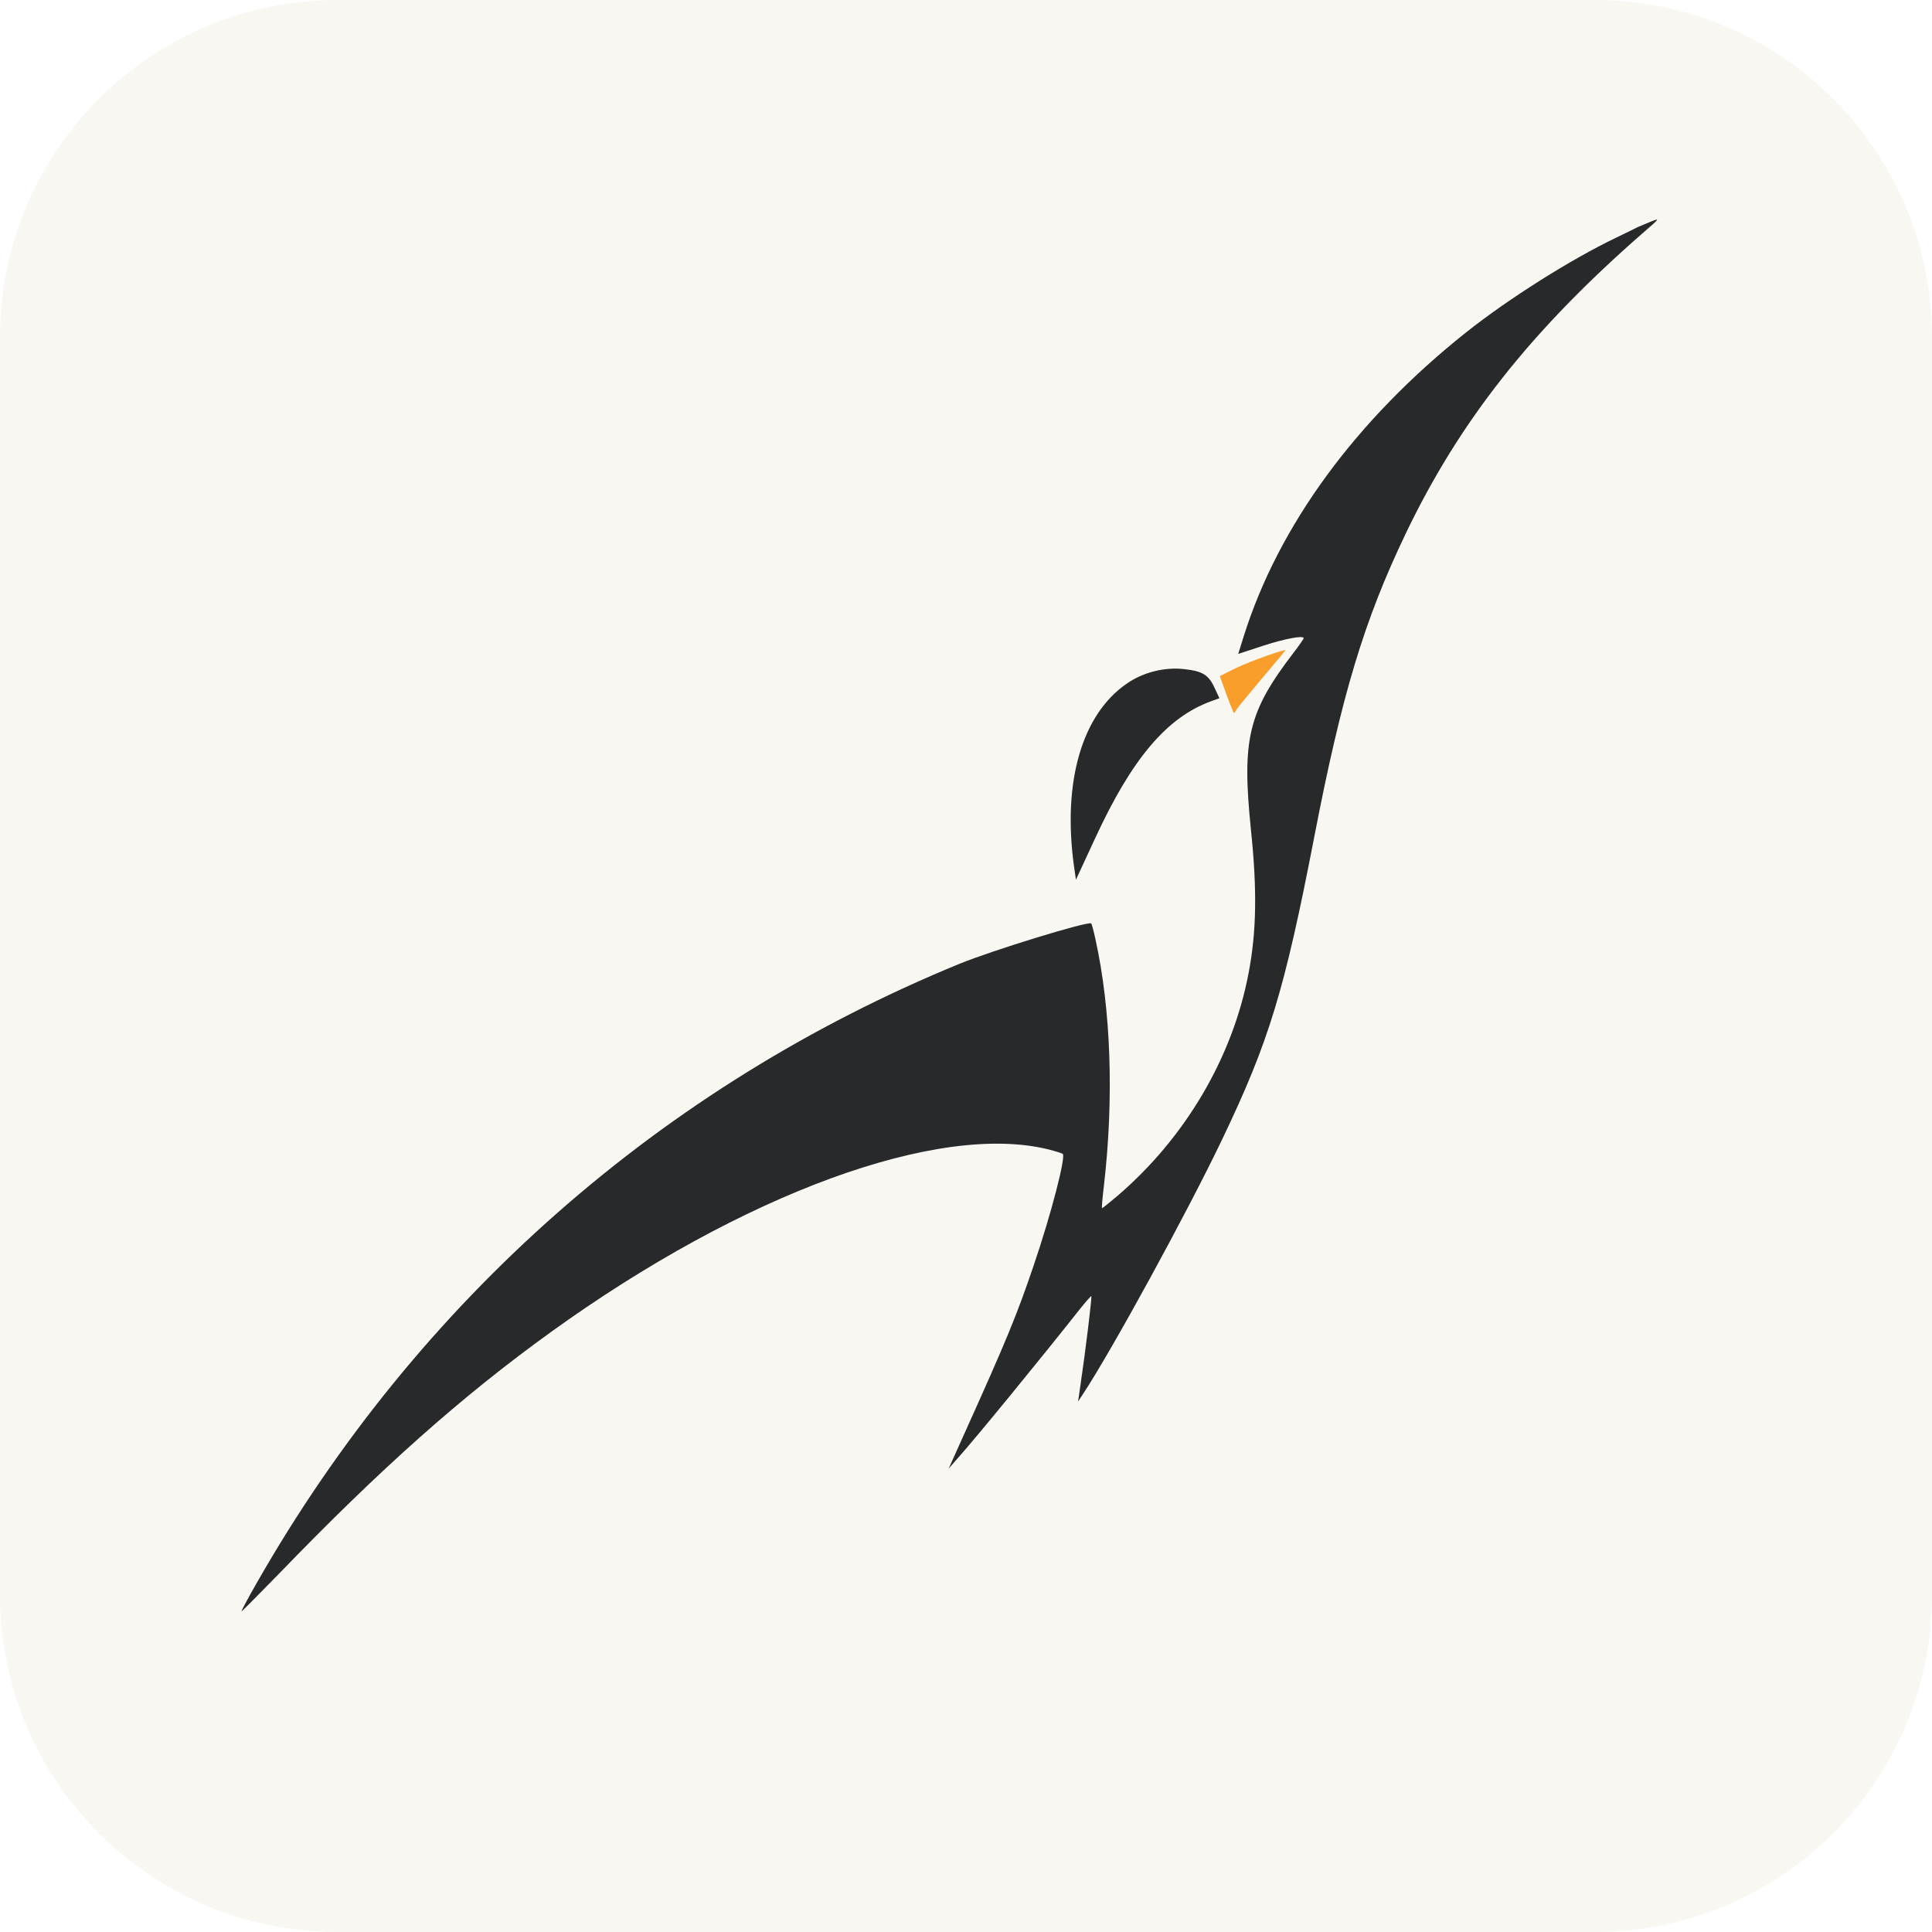
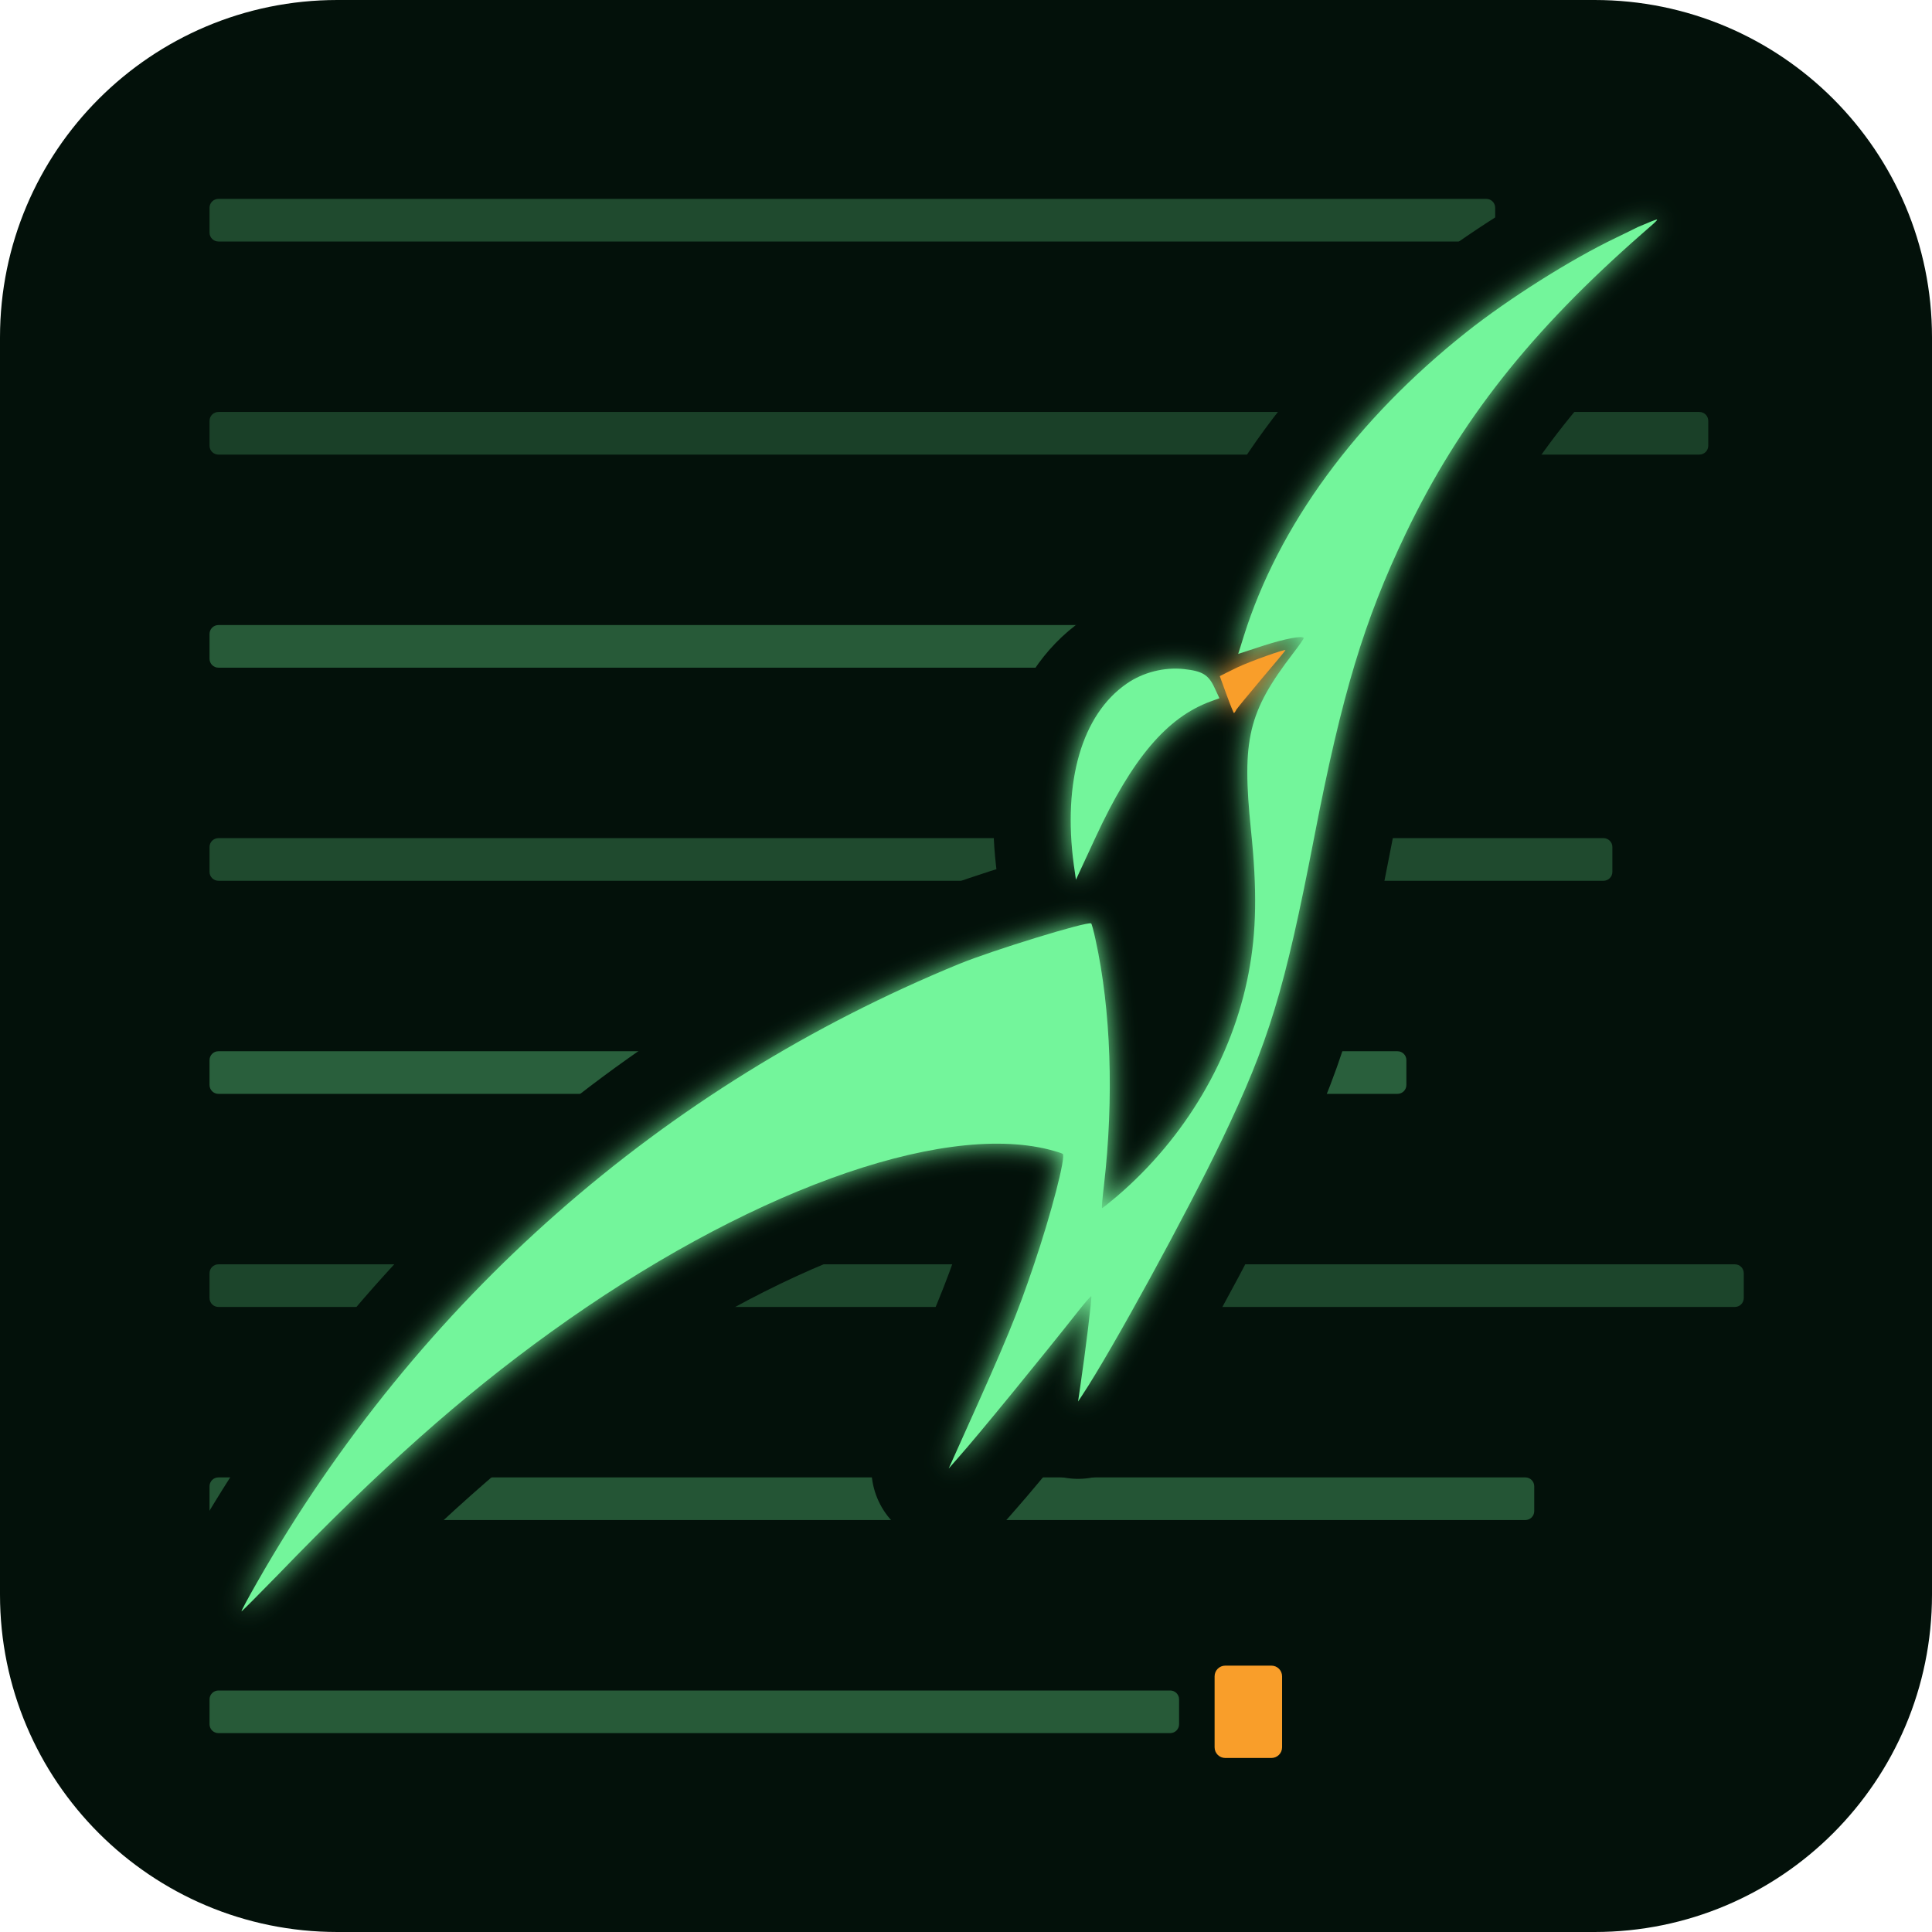
- <svg xmlns="http://www.w3.org/2000/svg" viewBox="0 0 1088 1088" width="1088" height="1088" role="img" aria-label="Sterna">
-   <rect width="1088" height="1088" rx="190" fill="#F8F7F2" />
+ <svg xmlns="http://www.w3.org/2000/svg" xmlns:xlink="http://www.w3.org/1999/xlink" viewBox="0 0 1088 1088" width="1088" height="1088" role="img" aria-labelledby="title description">
+   <defs>
+     <g id="tern-shape">
+       <path d="M10585 5604c-16-2-79-9-140-15-289-28-711-120-1005-218-780-260-1415-685-1825-1221l-65-85 153-5c135-5 238-22 237-39-1-3-39-31-87-61-365-233-454-369-584-884-85-340-172-567-298-778-256-430-674-774-1161-957-58-21-106-38-108-36-2 2 23 56 56 121 229 458 388 947 443 1361 7 51 11 95 8 97-19 20-597 49-799 41-1871-75-3631-763-5072-1983-82-69-146-127-145-129 2-2 124 56 272 127 772 377 1360 610 1975 784 1328 376 2542 378 3090 6 32-22 62-45 65-50 13-21-182-305-379-550-192-240-301-359-731-800l-140-144 80 44c141 76 639 372 955 567 46 28 86 50 88 48 4-4-144-295-239-470l-43-80 39 29c248 184 930 784 1269 1116 452 443 637 688 1106 1470 438 731 706 1088 1106 1480 519 508 1088 859 1891 1170 128 49 128 49 73 48-30-1-68-3-85-4z" />
+       <path d="M6880 4124c-305-80-544-406-649-885l-18-86 191 192c357 359 630 515 902 515h53l-6 68c-7 82-33 114-128 161-104 52-233 65-345 35z" />
+     </g>
+     <path id="tern-beak" d="M7520 3993c-19-2-53-5-75-8l-40-5v-115c0-63 2-115 4-115 3 0 12 6 20 14 9 7 97 59 196 116 99 56 184 106 190 111 8 8-213 10-295 2z" />
+     <filter id="glow" x="-30%" y="-30%" width="160%" height="160%">
+       <feGaussianBlur stdDeviation="7" result="blur" />
+       <feMerge>
+         <feMergeNode in="blur" />
+         <feMergeNode in="SourceGraphic" />
+       </feMerge>
+     </filter>
+   </defs>
+   <rect width="1088" height="1088" rx="190" fill="#03110A" />
+   <g fill="#73F59B">
+     <rect x="118" y="112" width="724" height="24" rx="5" opacity=".25" />
+     <rect x="118" y="232" width="844" height="24" rx="5" opacity=".21" />
+     <rect x="118" y="352" width="612" height="24" rx="5" opacity=".32" />
+     <rect x="118" y="472" width="790" height="24" rx="5" opacity=".25" />
+     <rect x="118" y="592" width="674" height="24" rx="5" opacity=".34" />
+     <rect x="118" y="712" width="864" height="24" rx="5" opacity=".23" />
+     <rect x="118" y="832" width="746" height="24" rx="5" opacity=".30" />
+     <rect x="118" y="952" width="546" height="24" rx="5" opacity=".32" />
+   </g>
+   <rect x="684" y="938" width="38" height="52" rx="6" fill="#F99E2A" />
+   <path d="M644 385c44 7 70 47 67 107-4 76-38 142-106 198 20-79 21-146 7-202-12-49-8-88 32-103z" fill="#03110A" stroke="#03110A" stroke-width="42" stroke-linejoin="round" />
  <g transform="translate(544 544) scale(.82) translate(-544 -544)">
    <g transform="translate(544 544) scale(1.18) rotate(-20) translate(-544 -544)">
      <g transform="translate(0 254)">
        <g transform="translate(0 580) scale(.1 -.1)">
-           <path fill="#28292A" d="M10585 5604c-16-2-79-9-140-15-289-28-711-120-1005-218-780-260-1415-685-1825-1221l-65-85 153-5c135-5 238-22 237-39-1-3-39-31-87-61-365-233-454-369-584-884-85-340-172-567-298-778-256-430-674-774-1161-957-58-21-106-38-108-36-2 2 23 56 56 121 229 458 388 947 443 1361 7 51 11 95 8 97-19 20-597 49-799 41-1871-75-3631-763-5072-1983-82-69-146-127-145-129 2-2 124 56 272 127 772 377 1360 610 1975 784 1328 376 2542 378 3090 6 32-22 62-45 65-50 13-21-182-305-379-550-192-240-301-359-731-800l-140-144 80 44c141 76 639 372 955 567 46 28 86 50 88 48 4-4-144-295-239-470l-43-80 39 29c248 184 930 784 1269 1116 452 443 637 688 1106 1470 438 731 706 1088 1106 1480 519 508 1088 859 1891 1170 128 49 128 49 73 48-30-1-68-3-85-4z" />
-           <path fill="#28292A" d="M6880 4124c-305-80-544-406-649-885l-18-86 191 192c357 359 630 515 902 515h53l-6 68c-7 82-33 114-128 161-104 52-233 65-345 35z" />
-           <path fill="#F99E2A" d="M7520 3993c-19-2-53-5-75-8l-40-5v-115c0-63 2-115 4-115 3 0 12 6 20 14 9 7 97 59 196 116 99 56 184 106 190 111 8 8-213 10-295 2z" />
+           <use xlink:href="#tern-shape" fill="#03110A" stroke="#03110A" stroke-width="900" stroke-linejoin="round" />
+           <use xlink:href="#tern-beak" fill="#03110A" stroke="#03110A" stroke-width="900" stroke-linejoin="round" />
+         </g>
+       </g>
+     </g>
+   </g>
+   <g filter="url(#glow)">
+     <g transform="translate(544 544) scale(.82) translate(-544 -544)">
+       <g transform="translate(544 544) scale(1.18) rotate(-20) translate(-544 -544)">
+         <g transform="translate(0 254)">
+           <g transform="translate(0 580) scale(.1 -.1)">
+             <use xlink:href="#tern-shape" fill="#73F59B" />
+             <use xlink:href="#tern-beak" fill="#F99E2A" />
+           </g>
        </g>
      </g>
    </g>
  </g>
</svg>
